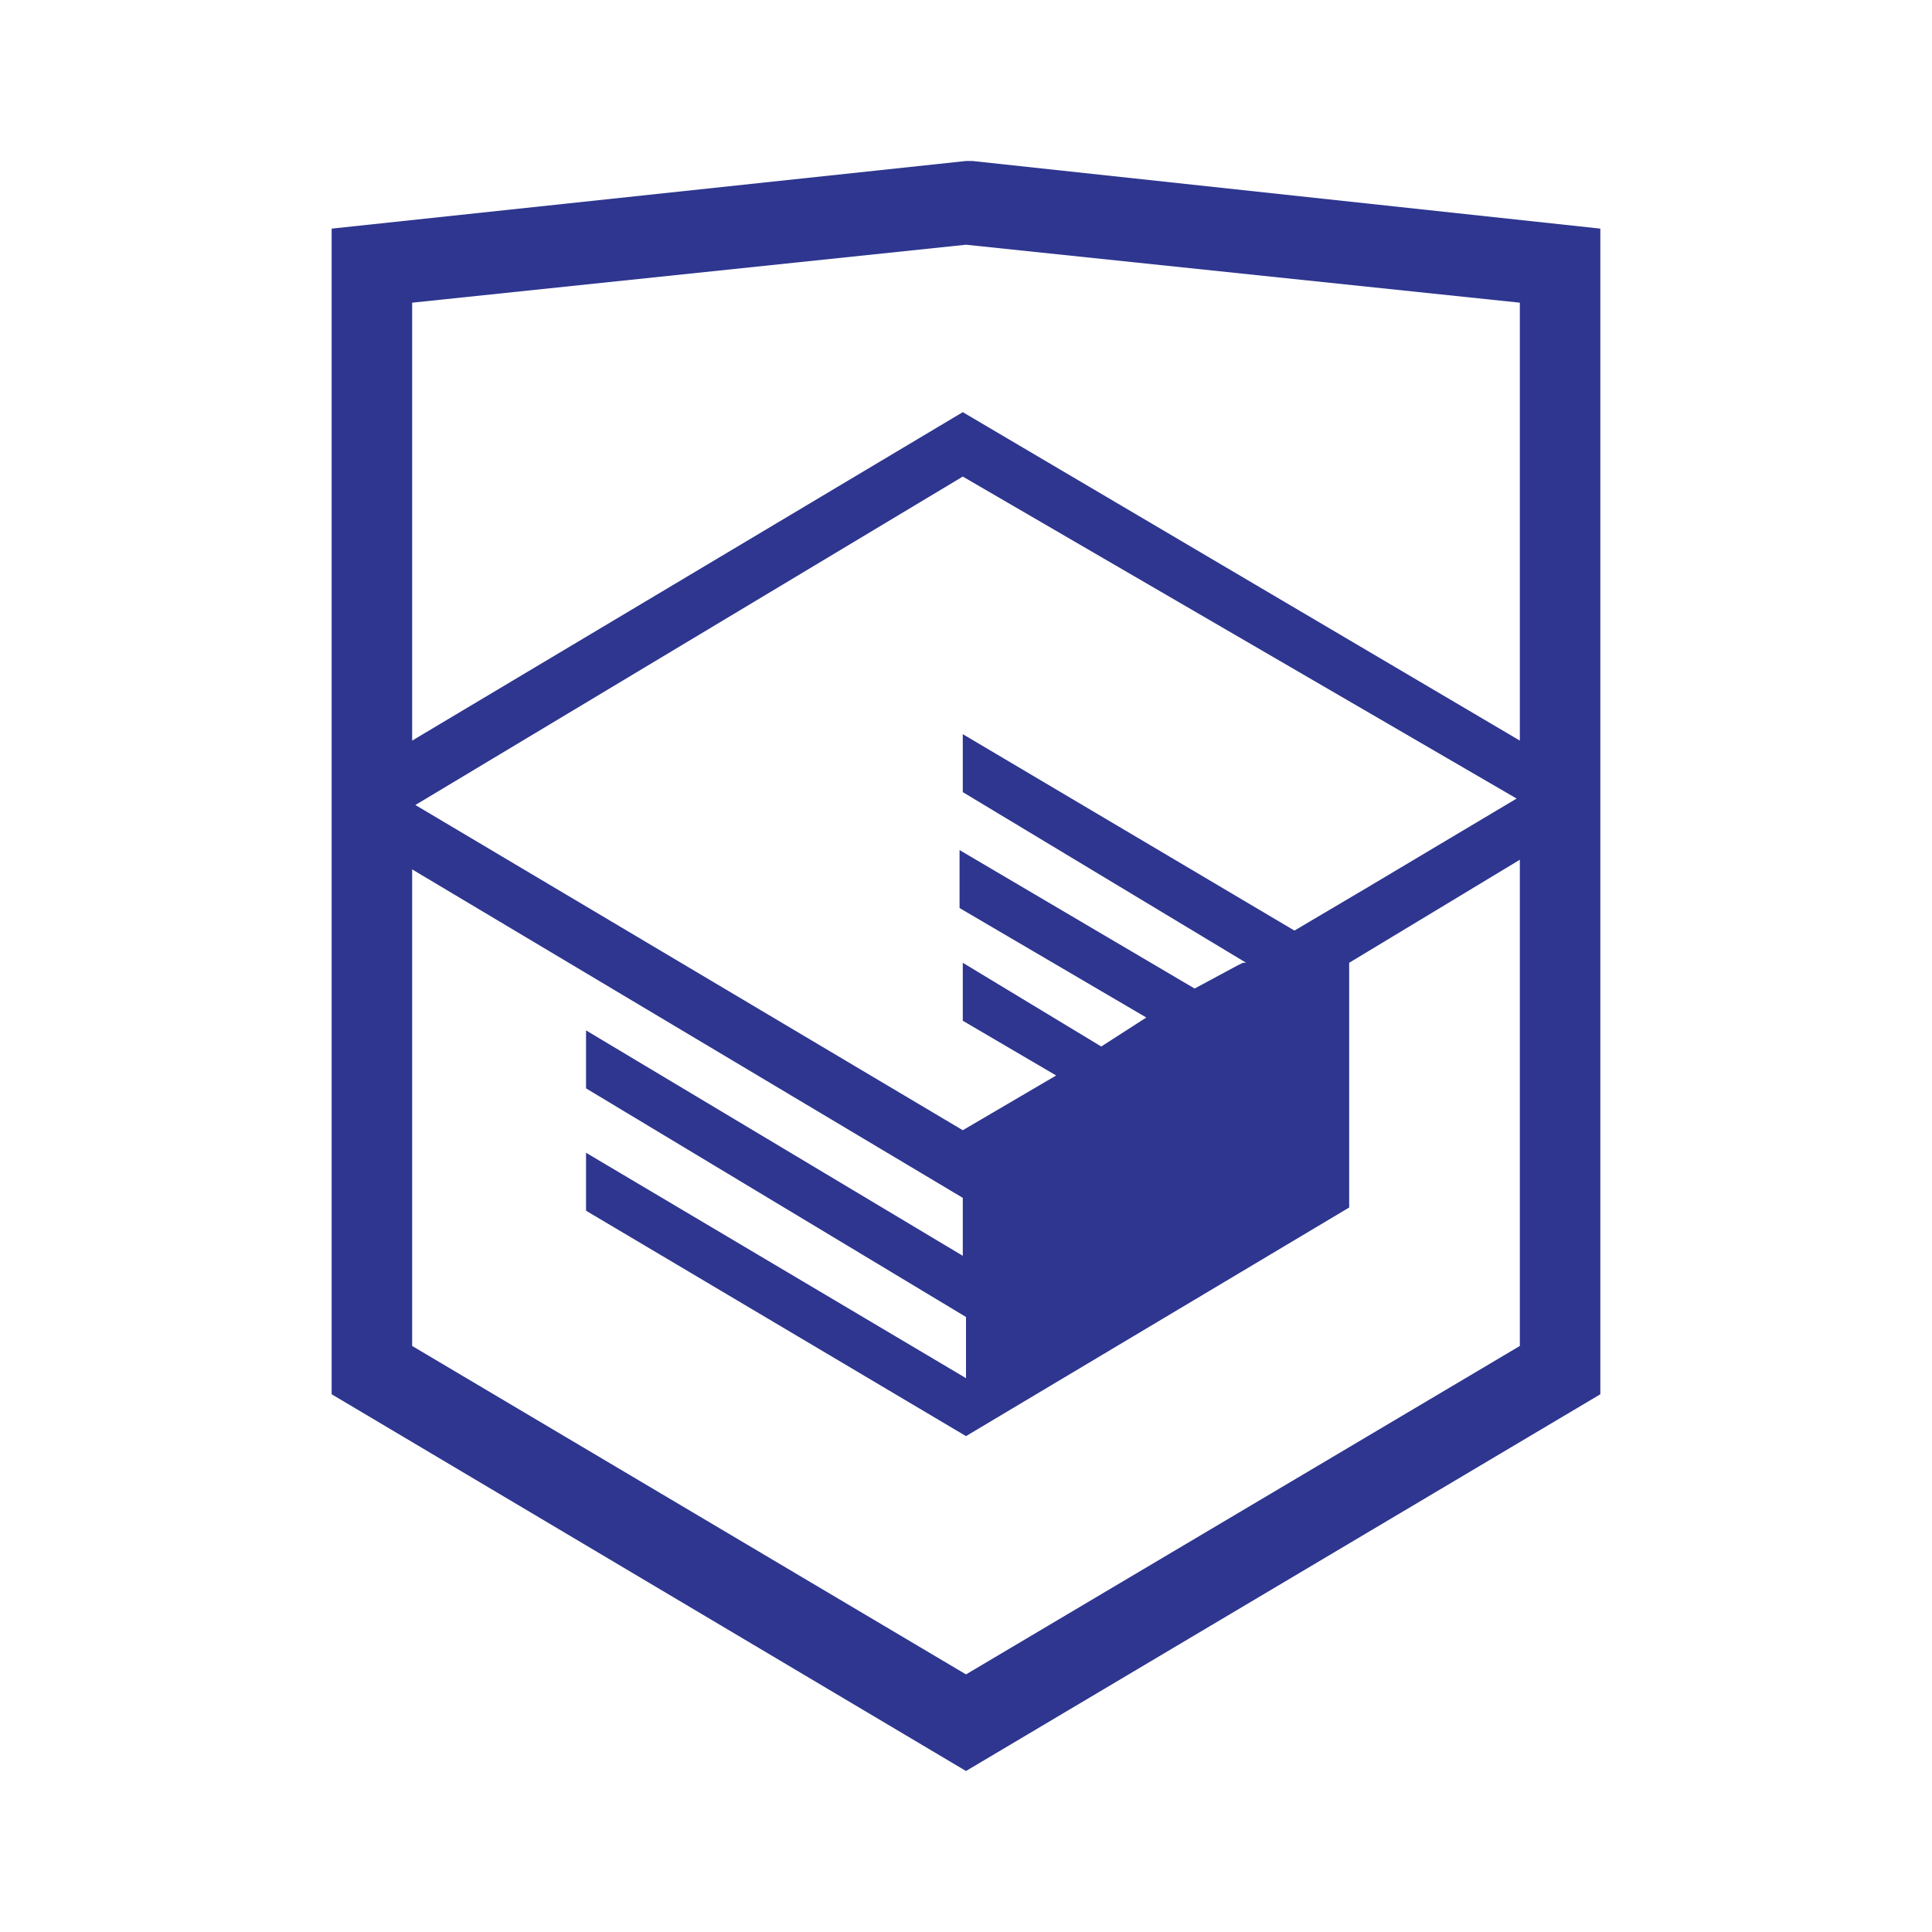
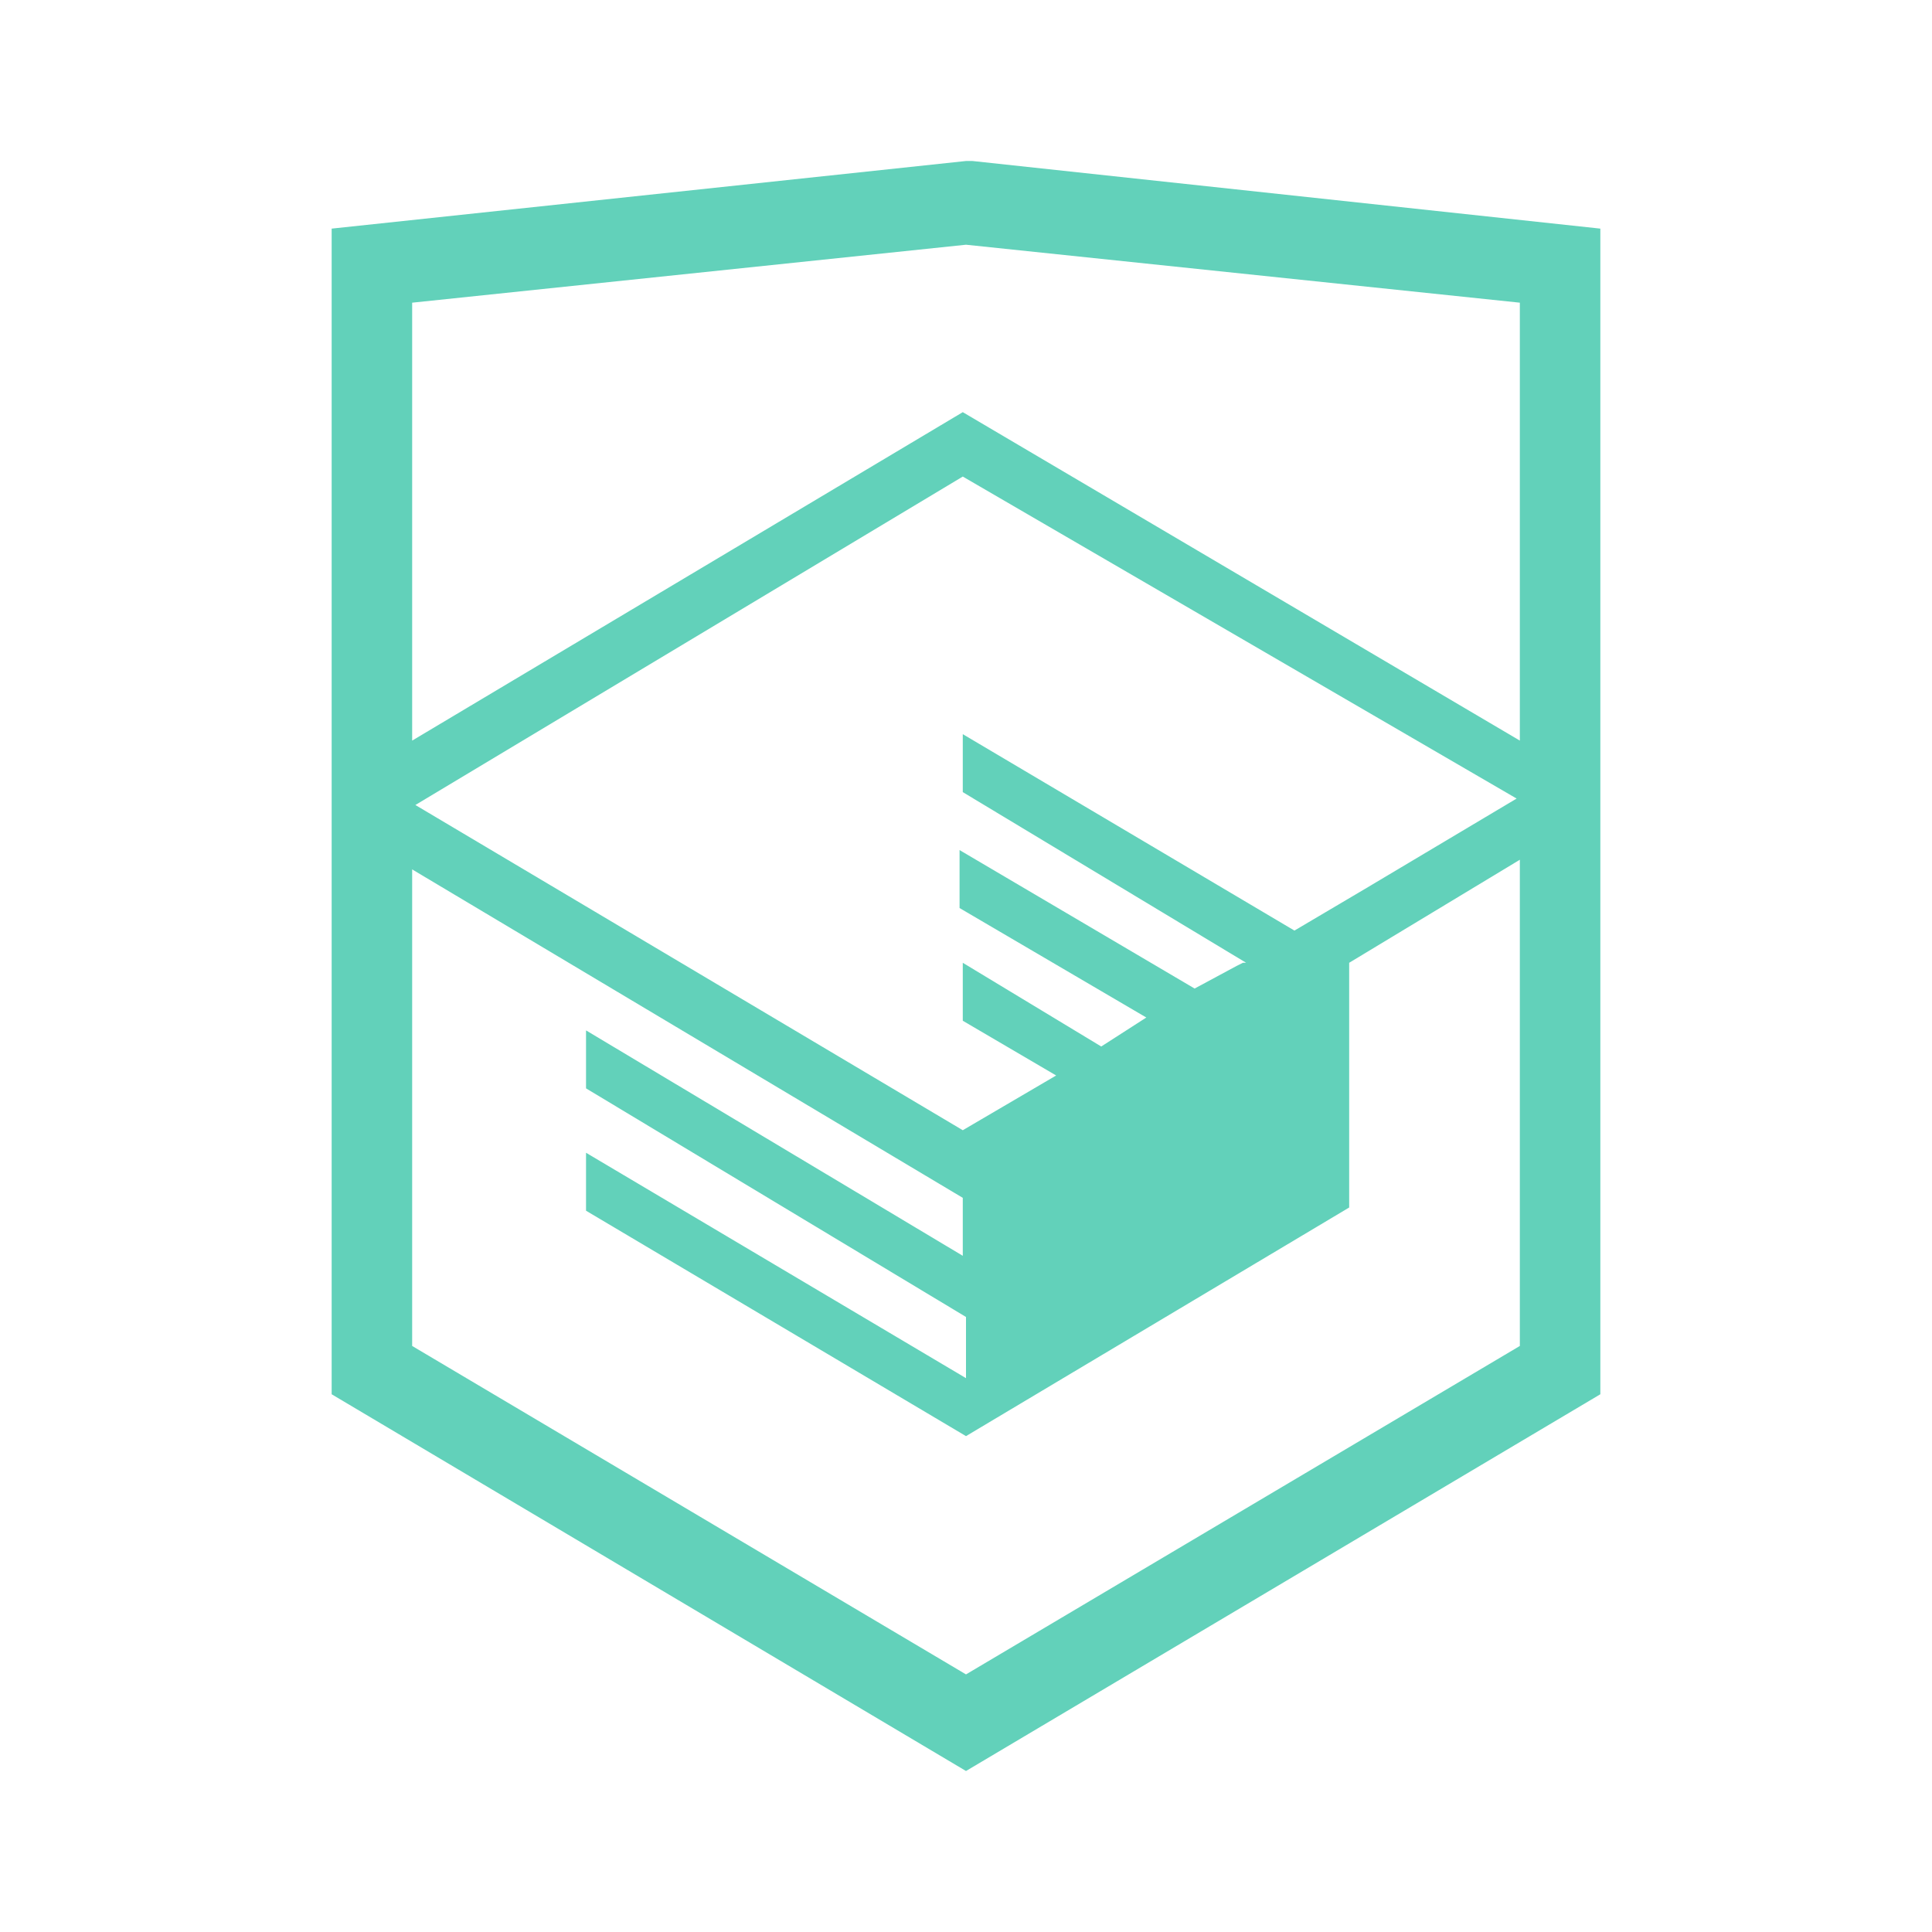
<svg xmlns="http://www.w3.org/2000/svg" viewBox="0 0 60 60">
-   <path fill="#2E368F" d="M30.2 5h-.2l-19.7 2.1v36.2l19.7 11.7 19.7-11.7v-36.2l-19.5-2.1zm17 36.8l-17.2 10.2-17.2-10.2v-14.8l17.1 10.2v1.8l-11.7-7v1.8l11.8 7.1v1.9l-11.8-7v1.8l11.8 7 11.9-7.1v-7.6l5.3-3.2v15.1zm-.1-17l-4.7 2.8-2.2 1.3-10.3-6.1v1.8l8.8 5.3h-.1l-.2.1-1.3.7-7.3-4.3v1.8l5.8 3.4-1.4.9-4.3-2.6v1.8l2.9 1.7-2.9 1.7-17-10.1 17-10.2 17.2 10zm.1-1.8l-17.3-10.2-17.1 10.2v-13.6l17.2-1.8 17.2 1.8v13.6z" />
+   <path fill="#62d1ba" d="M30.2 5h-.2l-19.7 2.1v36.2l19.7 11.7 19.7-11.7v-36.2l-19.5-2.1zm17 36.8l-17.2 10.2-17.2-10.2v-14.8l17.1 10.2v1.8l-11.7-7v1.8l11.8 7.1v1.9l-11.8-7v1.8l11.8 7 11.9-7.1v-7.6l5.3-3.2v15.1zm-.1-17l-4.7 2.8-2.2 1.3-10.3-6.1v1.8l8.8 5.3h-.1l-.2.1-1.3.7-7.3-4.3v1.8l5.8 3.4-1.4.9-4.3-2.6v1.8l2.9 1.7-2.9 1.7-17-10.1 17-10.2 17.2 10zm.1-1.8l-17.3-10.2-17.1 10.2v-13.6l17.2-1.8 17.2 1.8v13.6z" />
</svg>
